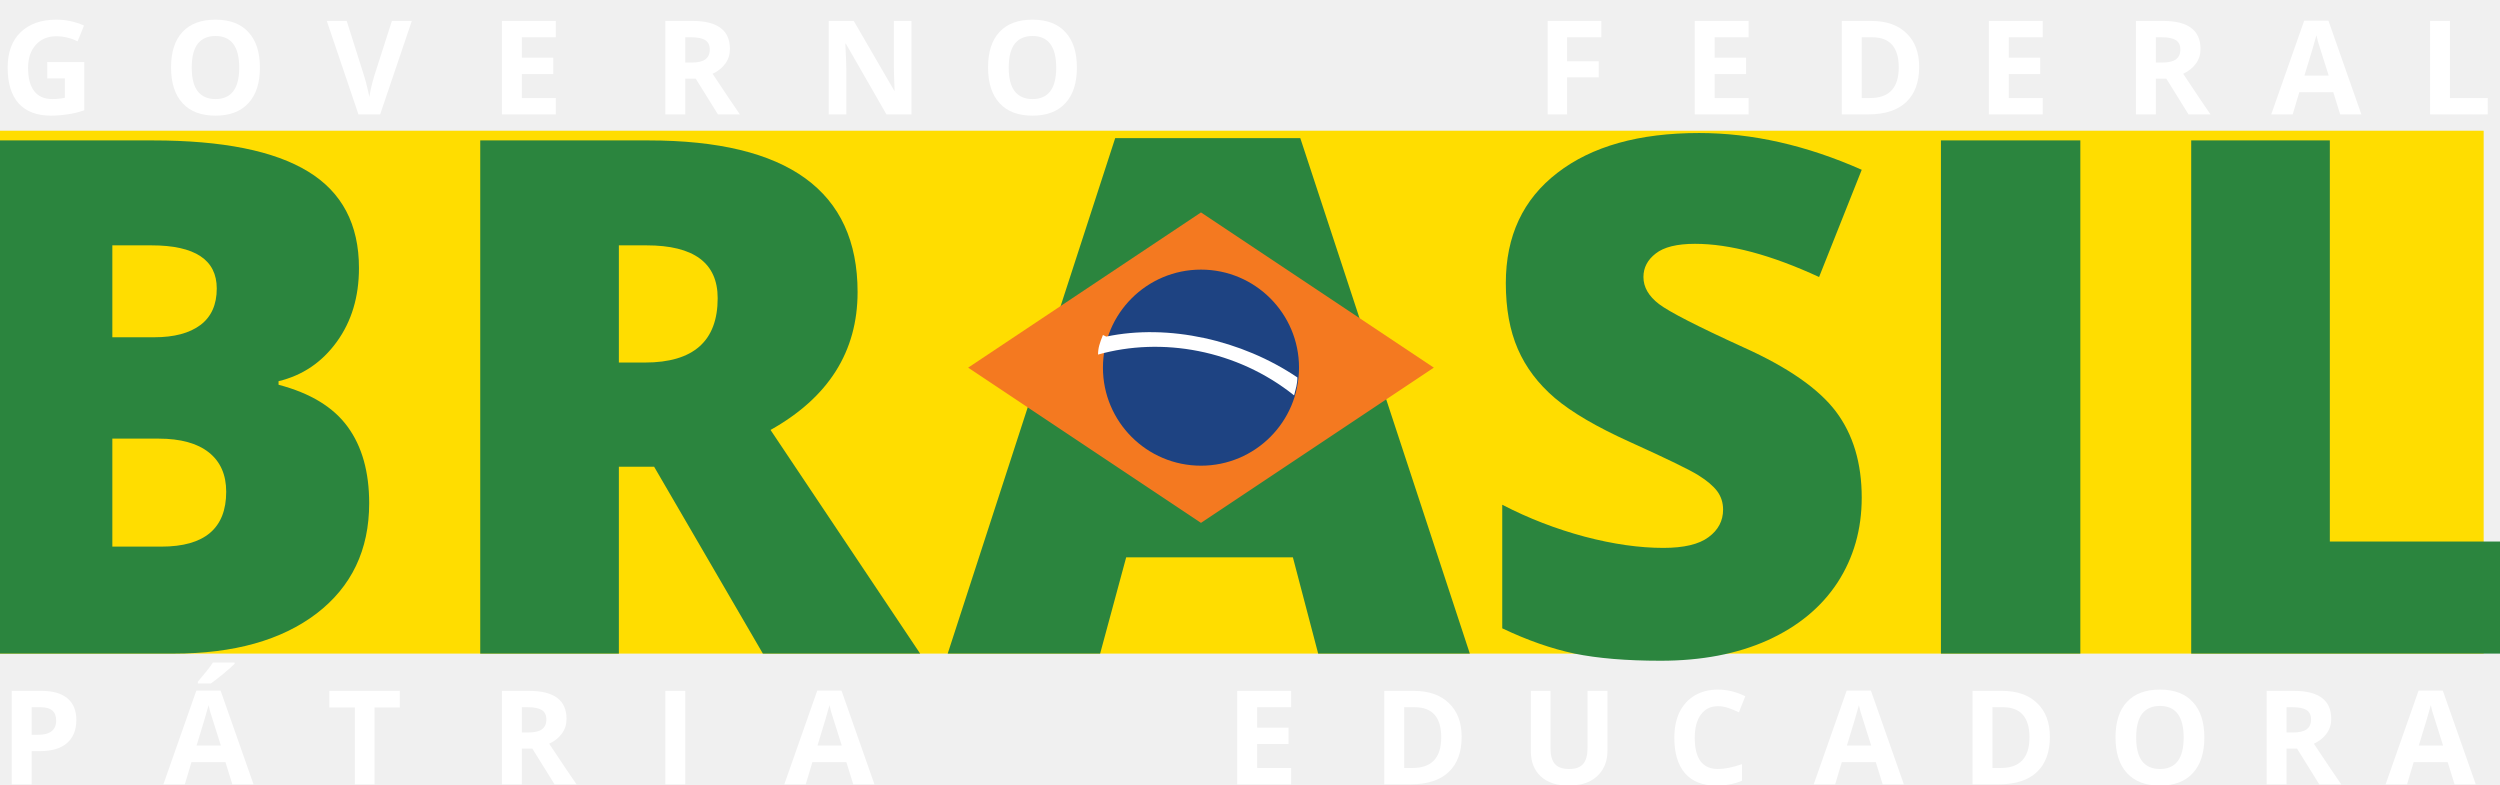
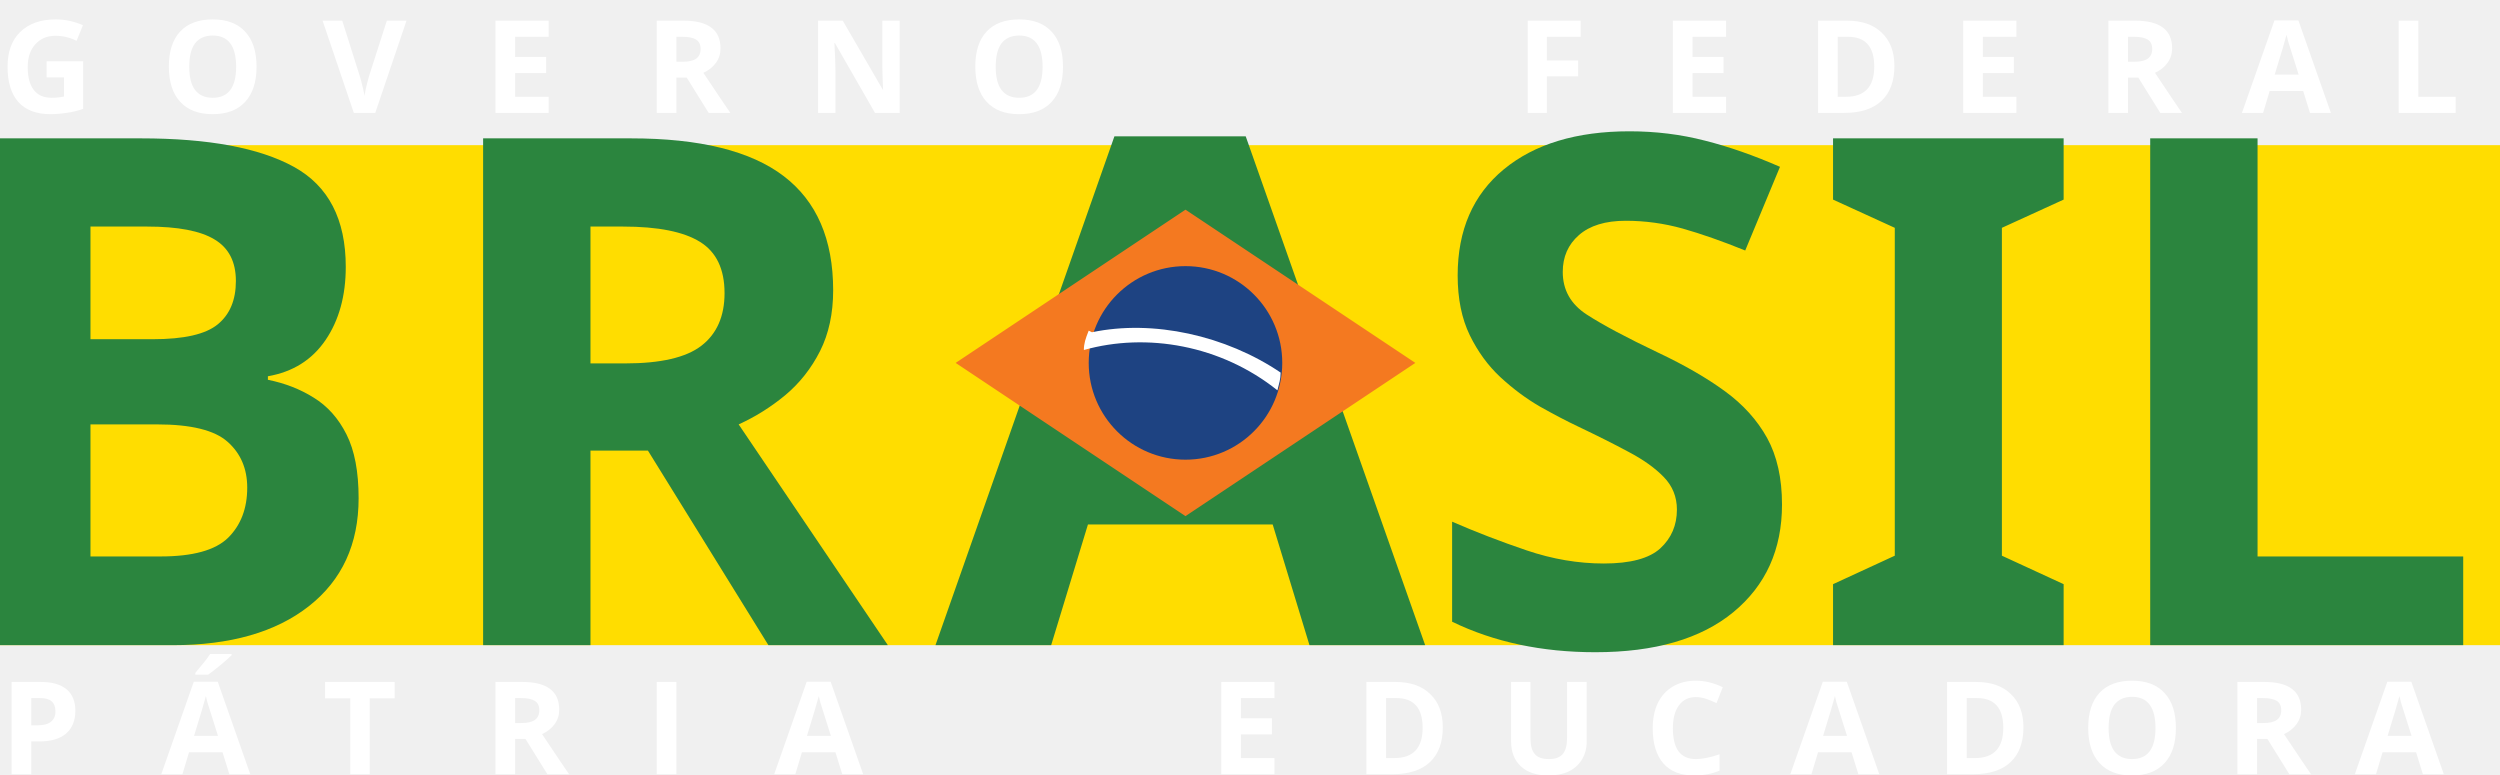
- <svg xmlns="http://www.w3.org/2000/svg" width="153" height="48" viewBox="0 0 153 48">
-   <style>.a{font: normal bold 44px Open Sans, sans-serif;fill:#2b853e;font-weight:800}.b{font: normal bold 8px Open Sans, sans-serif;fill:#FFF}</style>
-   <rect width="152" height="32" x="0" y="8" fill="#fd0" />
+ <svg xmlns="http://www.w3.org/2000/svg" width="155" height="48" viewBox="0 0 155 48">
+   <style>.a{font: normal bold 44px sans-serif;fill:#2b853e}.b{font: normal bold 8px Open Sans, sans-serif;fill:#FFF}</style>
+   <rect width="155" height="31" x="0" y="9" fill="#fd0" />
  <text x="0" y="7" class="b">
    <tspan x="0" y="7">G</tspan>
    <tspan x="10" y="7">O</tspan>
    <tspan x="20" y="7">V</tspan>
    <tspan x="30" y="7">E</tspan>
    <tspan x="40" y="7">R</tspan>
    <tspan x="50" y="7">N</tspan>
    <tspan x="60" y="7">O</tspan>
    <tspan x="94" y="7">F</tspan>
    <tspan x="103" y="7">E</tspan>
    <tspan x="112" y="7">D</tspan>
    <tspan x="121" y="7">E</tspan>
    <tspan x="130" y="7">R</tspan>
    <tspan x="139" y="7">A</tspan>
    <tspan x="148" y="7">L</tspan>
  </text>
-   <text class="a">
+   <text class="a" textLength="160">
    <tspan x="-5" y="40">B</tspan>
    <tspan x="26" y="40">R</tspan>
    <tspan x="58" y="40">A</tspan>
-     <tspan x="90" y="40">SIL</tspan>
+     <tspan x="88" y="40">SIL</tspan>
  </text>
  <rect width="19" height="19" x="62" y="-36" transform="matrix(0.75,0.5,-0.75,0.5,0,0)" fill="#f47920" />
  <circle cx="73.5" cy="22.5" r="6" fill="#1e4382" />
  <path d="m67.5 20.5c-0.2 0.5-0.3 0.8-0.3 1.2 3.9-1.1 8.5-0.3 12 2.5 0.1-0.4 0.2-0.7 0.2-1.1-3.4-2.3-7.9-3.3-11.7-2.5" class="b" />
  <text x="0" y="48" class="b">
    <tspan x="0" y="48">P</tspan>
    <tspan x="10" y="48">Á</tspan>
    <tspan x="20" y="48">T</tspan>
    <tspan x="30" y="48">R</tspan>
    <tspan x="40" y="48">I</tspan>
    <tspan x="48" y="48">A</tspan>
    <tspan x="75" y="48">E</tspan>
    <tspan x="84" y="48">D</tspan>
    <tspan x="93" y="48">U</tspan>
    <tspan x="102" y="48">C</tspan>
    <tspan x="111" y="48">A</tspan>
    <tspan x="120" y="48">D</tspan>
    <tspan x="129" y="48">O</tspan>
    <tspan x="138" y="48">R</tspan>
    <tspan x="146" y="48">A</tspan>
  </text>
</svg>
